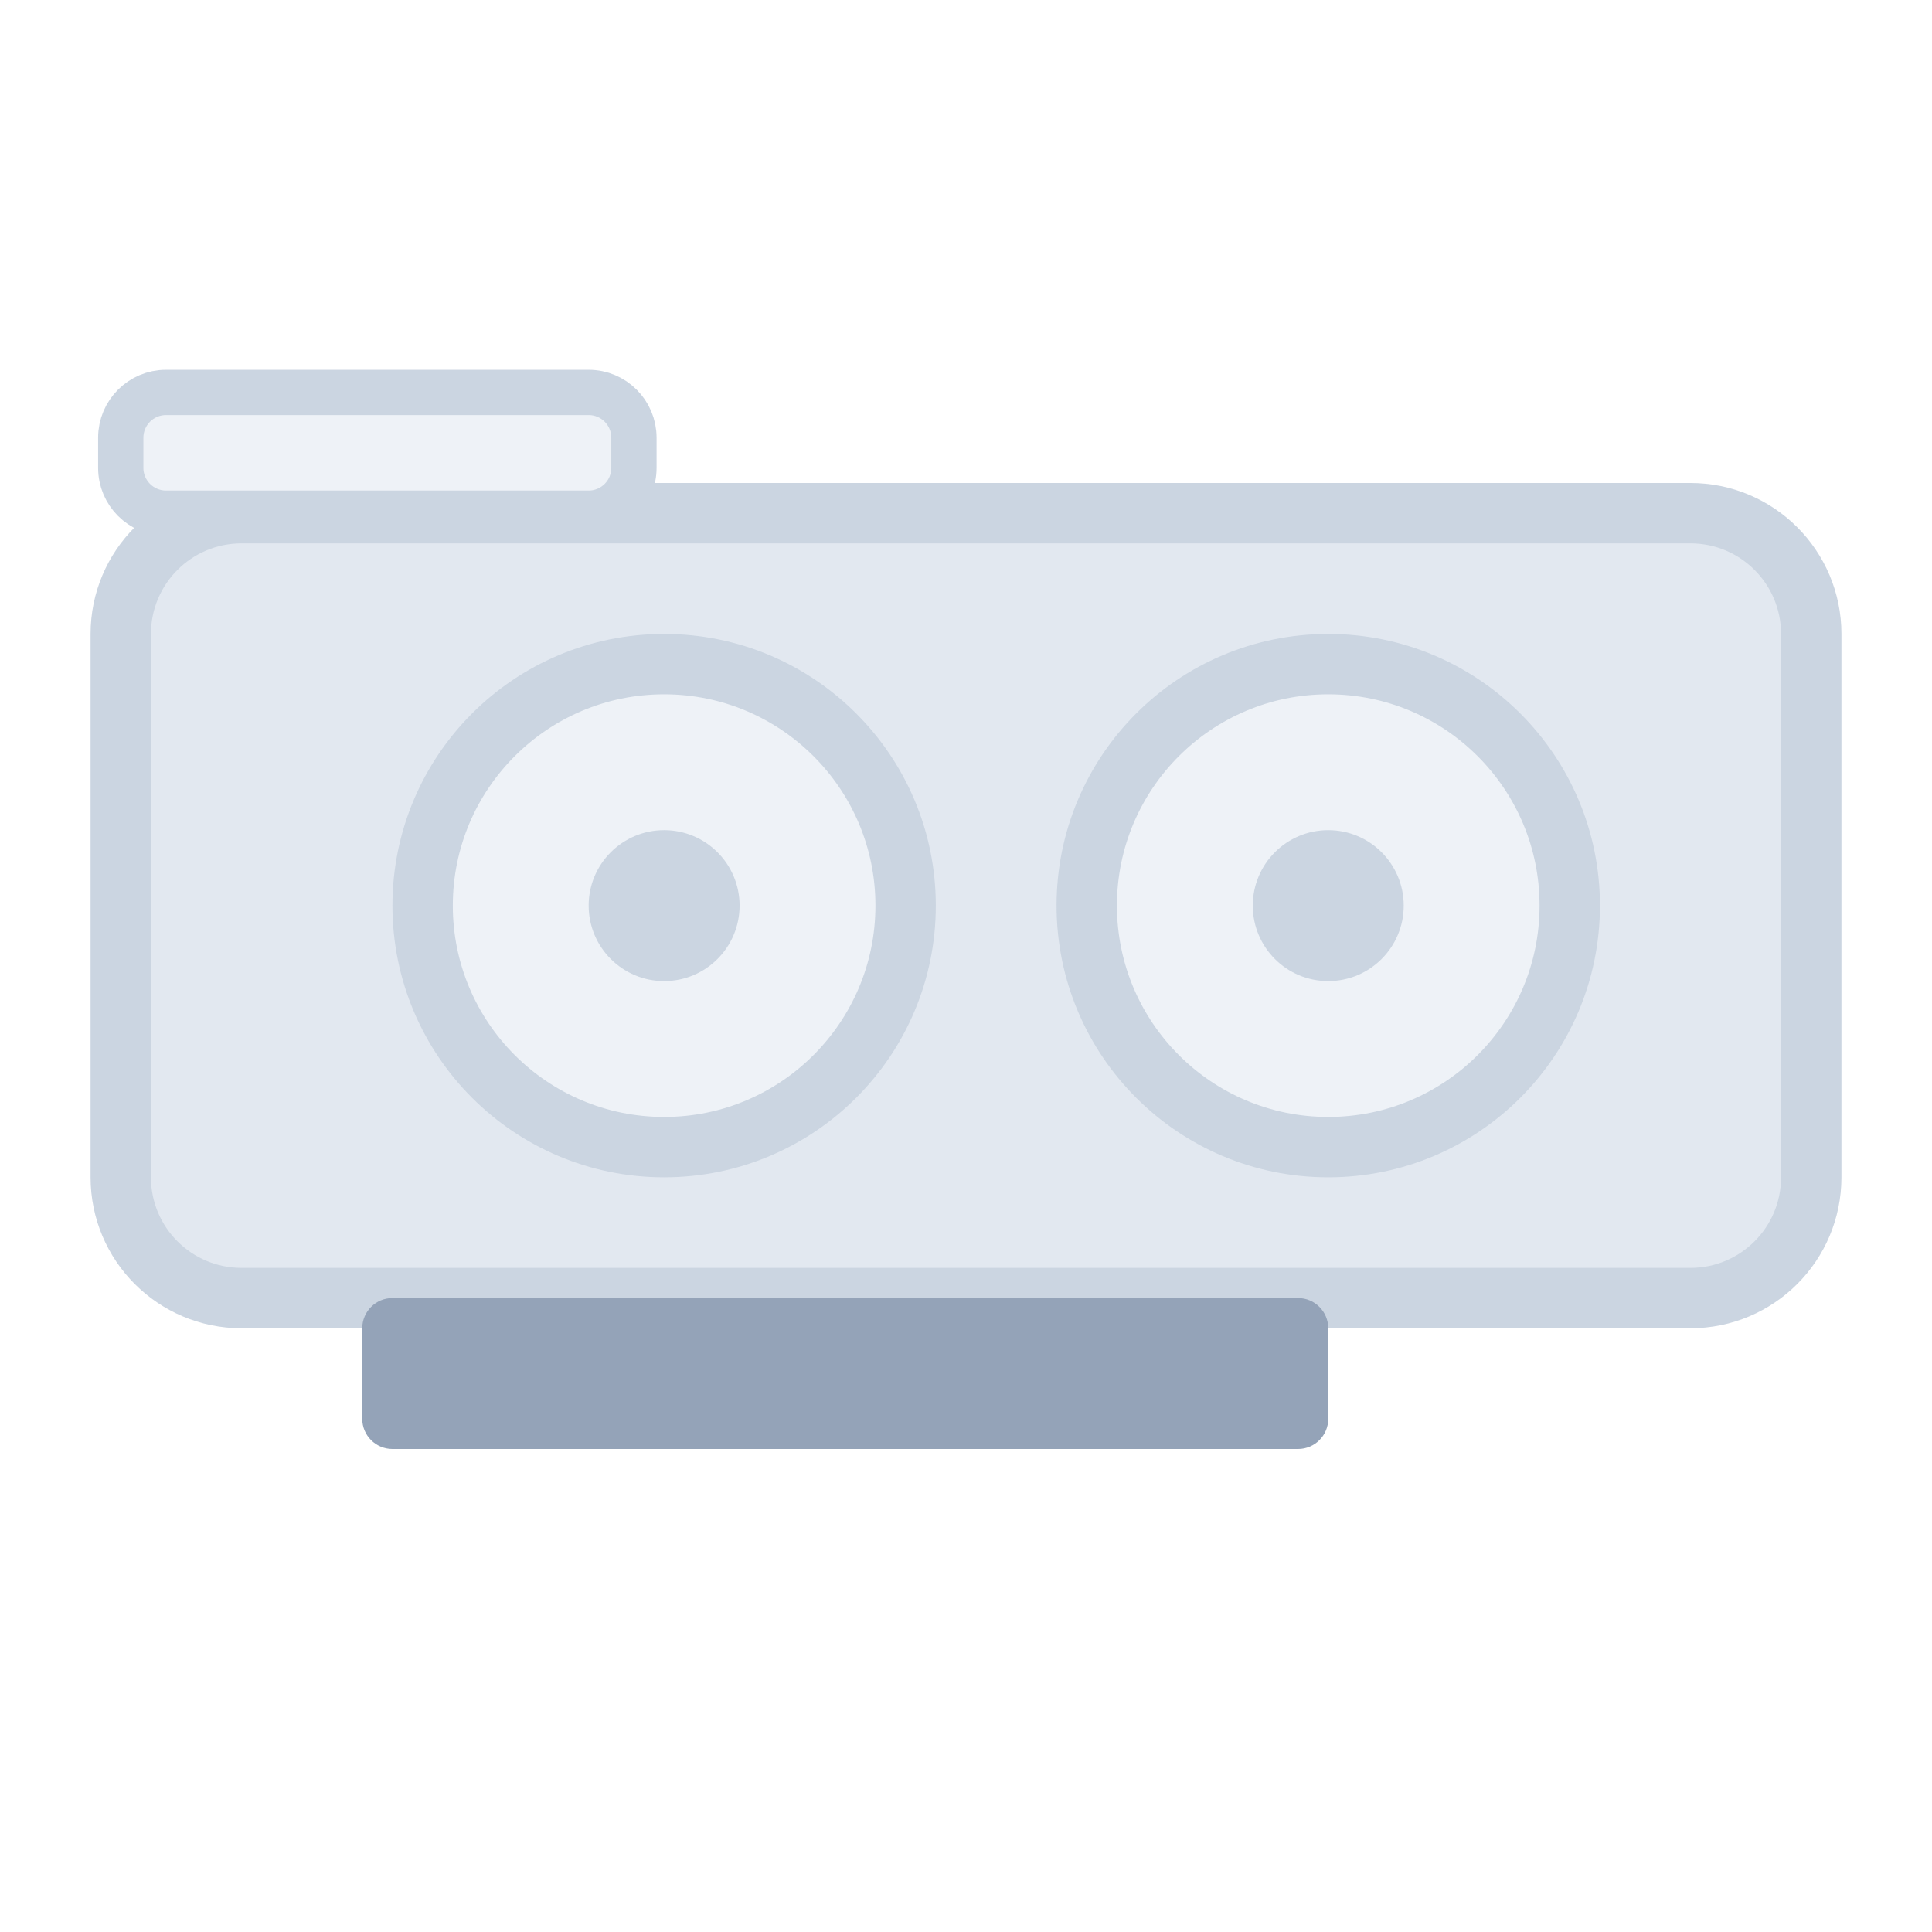
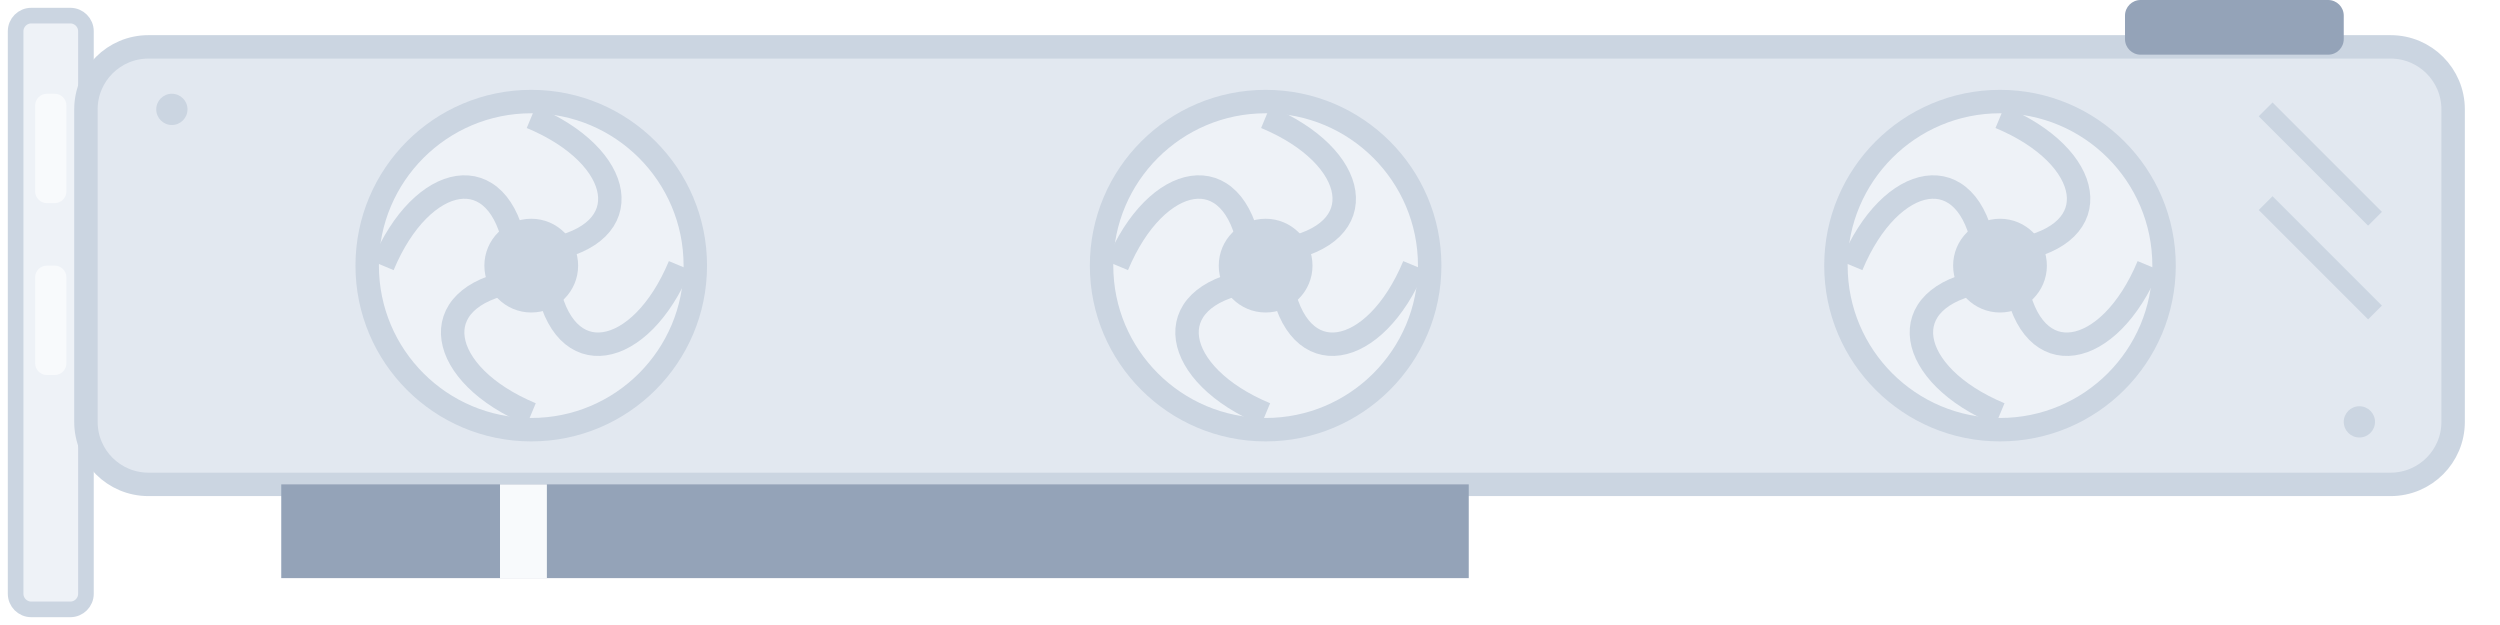
- <svg xmlns="http://www.w3.org/2000/svg" viewBox="0 0 128 128" fill="none" role="img" aria-label="GPU">
-   <rect x="8" y="34" width="112" height="52" rx="8" fill="#e2e8f0" stroke="#cbd5e1" stroke-width="4" />
-   <circle cx="44" cy="60" r="16" fill="#eef2f7" stroke="#cbd5e1" stroke-width="4" />
-   <circle cx="44" cy="60" r="5" fill="#cbd5e1" />
-   <circle cx="88" cy="60" r="16" fill="#eef2f7" stroke="#cbd5e1" stroke-width="4" />
-   <circle cx="88" cy="60" r="5" fill="#cbd5e1" />
-   <rect x="24" y="86" width="64" height="10" rx="2" fill="#94a3b8" />
-   <rect x="8" y="26" width="34" height="8" rx="3" fill="#eef2f7" stroke="#cbd5e1" stroke-width="3" />
+ <svg xmlns="http://www.w3.org/2000/svg" viewBox="0 0 320 80" fill="none" role="img" aria-label="GPU">
+   <rect x="2" y="2" width="9" height="76" rx="2" fill="#eef2f7" stroke="#cbd5e1" stroke-width="2" />
+   <rect x="4.5" y="12" width="4" height="14" rx="1.5" fill="#f8fafc" />
+   <rect x="4.5" y="34" width="4" height="14" rx="1.5" fill="#f8fafc" />
+   <rect x="11" y="6" width="303" height="56" rx="8" fill="#e2e8f0" stroke="#cbd5e1" stroke-width="3" />
+   <circle cx="68" cy="34" r="21" fill="#eef2f7" stroke="#cbd5e1" stroke-width="3" />
+   <circle cx="68" cy="34" r="6" fill="#cbd5e1" />
+   <path d="M 68 15 C 80 20 82 30 70 32" stroke="#cbd5e1" stroke-width="3" />
+   <path d="M 87 34 C 82 46 72 48 70 36" stroke="#cbd5e1" stroke-width="3" />
+   <path d="M 68 53 C 56 48 54 38 66 36" stroke="#cbd5e1" stroke-width="3" />
+   <path d="M 49 34 C 54 22 64 20 66 32" stroke="#cbd5e1" stroke-width="3" />
+   <circle cx="162" cy="34" r="21" fill="#eef2f7" stroke="#cbd5e1" stroke-width="3" />
+   <circle cx="162" cy="34" r="6" fill="#cbd5e1" />
+   <path d="M 162 15 C 174 20 176 30 164 32" stroke="#cbd5e1" stroke-width="3" />
+   <path d="M 181 34 C 176 46 166 48 164 36" stroke="#cbd5e1" stroke-width="3" />
+   <path d="M 162 53 C 150 48 148 38 160 36" stroke="#cbd5e1" stroke-width="3" />
+   <path d="M 143 34 C 148 22 158 20 160 32" stroke="#cbd5e1" stroke-width="3" />
+   <circle cx="256" cy="34" r="21" fill="#eef2f7" stroke="#cbd5e1" stroke-width="3" />
+   <circle cx="256" cy="34" r="6" fill="#cbd5e1" />
+   <path d="M 256 15 C 268 20 270 30 258 32" stroke="#cbd5e1" stroke-width="3" />
+   <path d="M 275 34 C 270 46 260 48 258 36" stroke="#cbd5e1" stroke-width="3" />
+   <path d="M 256 53 C 244 48 242 38 254 36" stroke="#cbd5e1" stroke-width="3" />
+   <path d="M 237 34 C 242 22 252 20 254 32" stroke="#cbd5e1" stroke-width="3" />
+   <line x1="290" y1="14" x2="304" y2="28" stroke="#cbd5e1" stroke-width="2.5" />
+   <line x1="290" y1="26" x2="304" y2="40" stroke="#cbd5e1" stroke-width="2.5" />
+   <rect x="272" y="0" width="28" height="7" rx="2" fill="#94a3b8" />
+   <rect x="36" y="62" width="152" height="12" fill="#94a3b8" />
+   <rect x="64" y="62" width="6" height="12" fill="#f8fafc" />
+   <circle cx="22" cy="14" r="2" fill="#cbd5e1" />
+   <circle cx="302" cy="54" r="2" fill="#cbd5e1" />
</svg>
